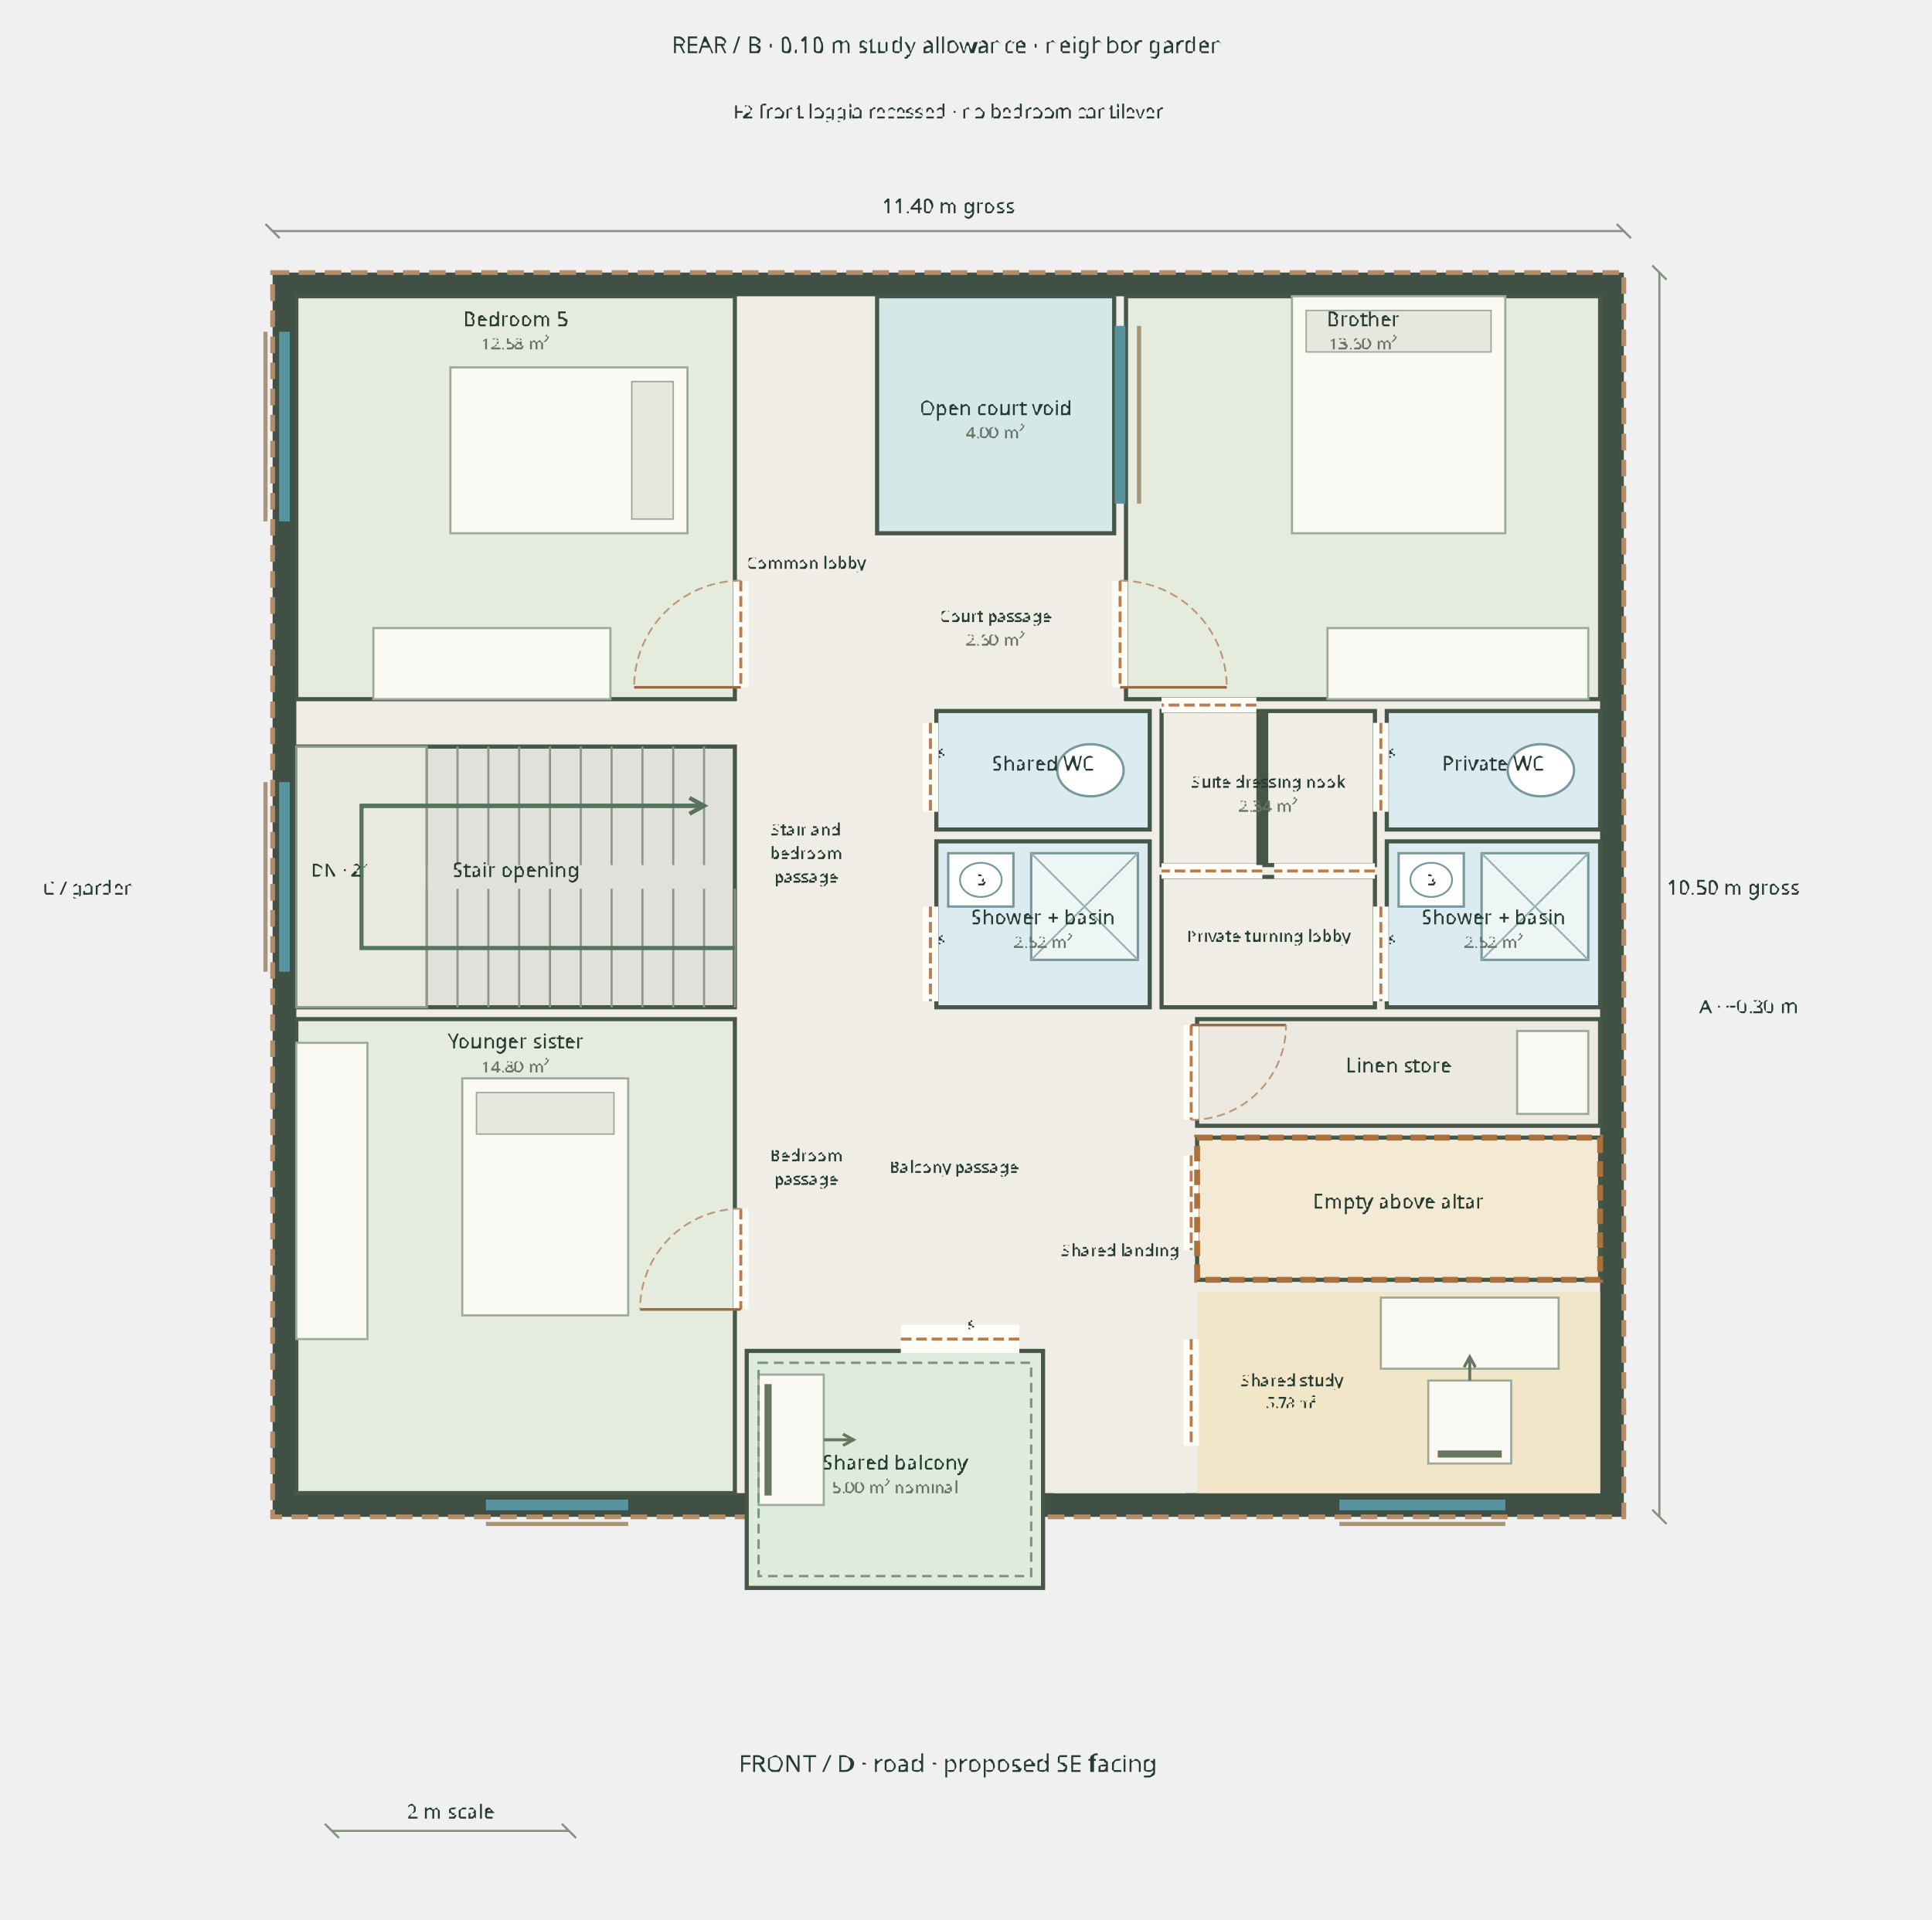
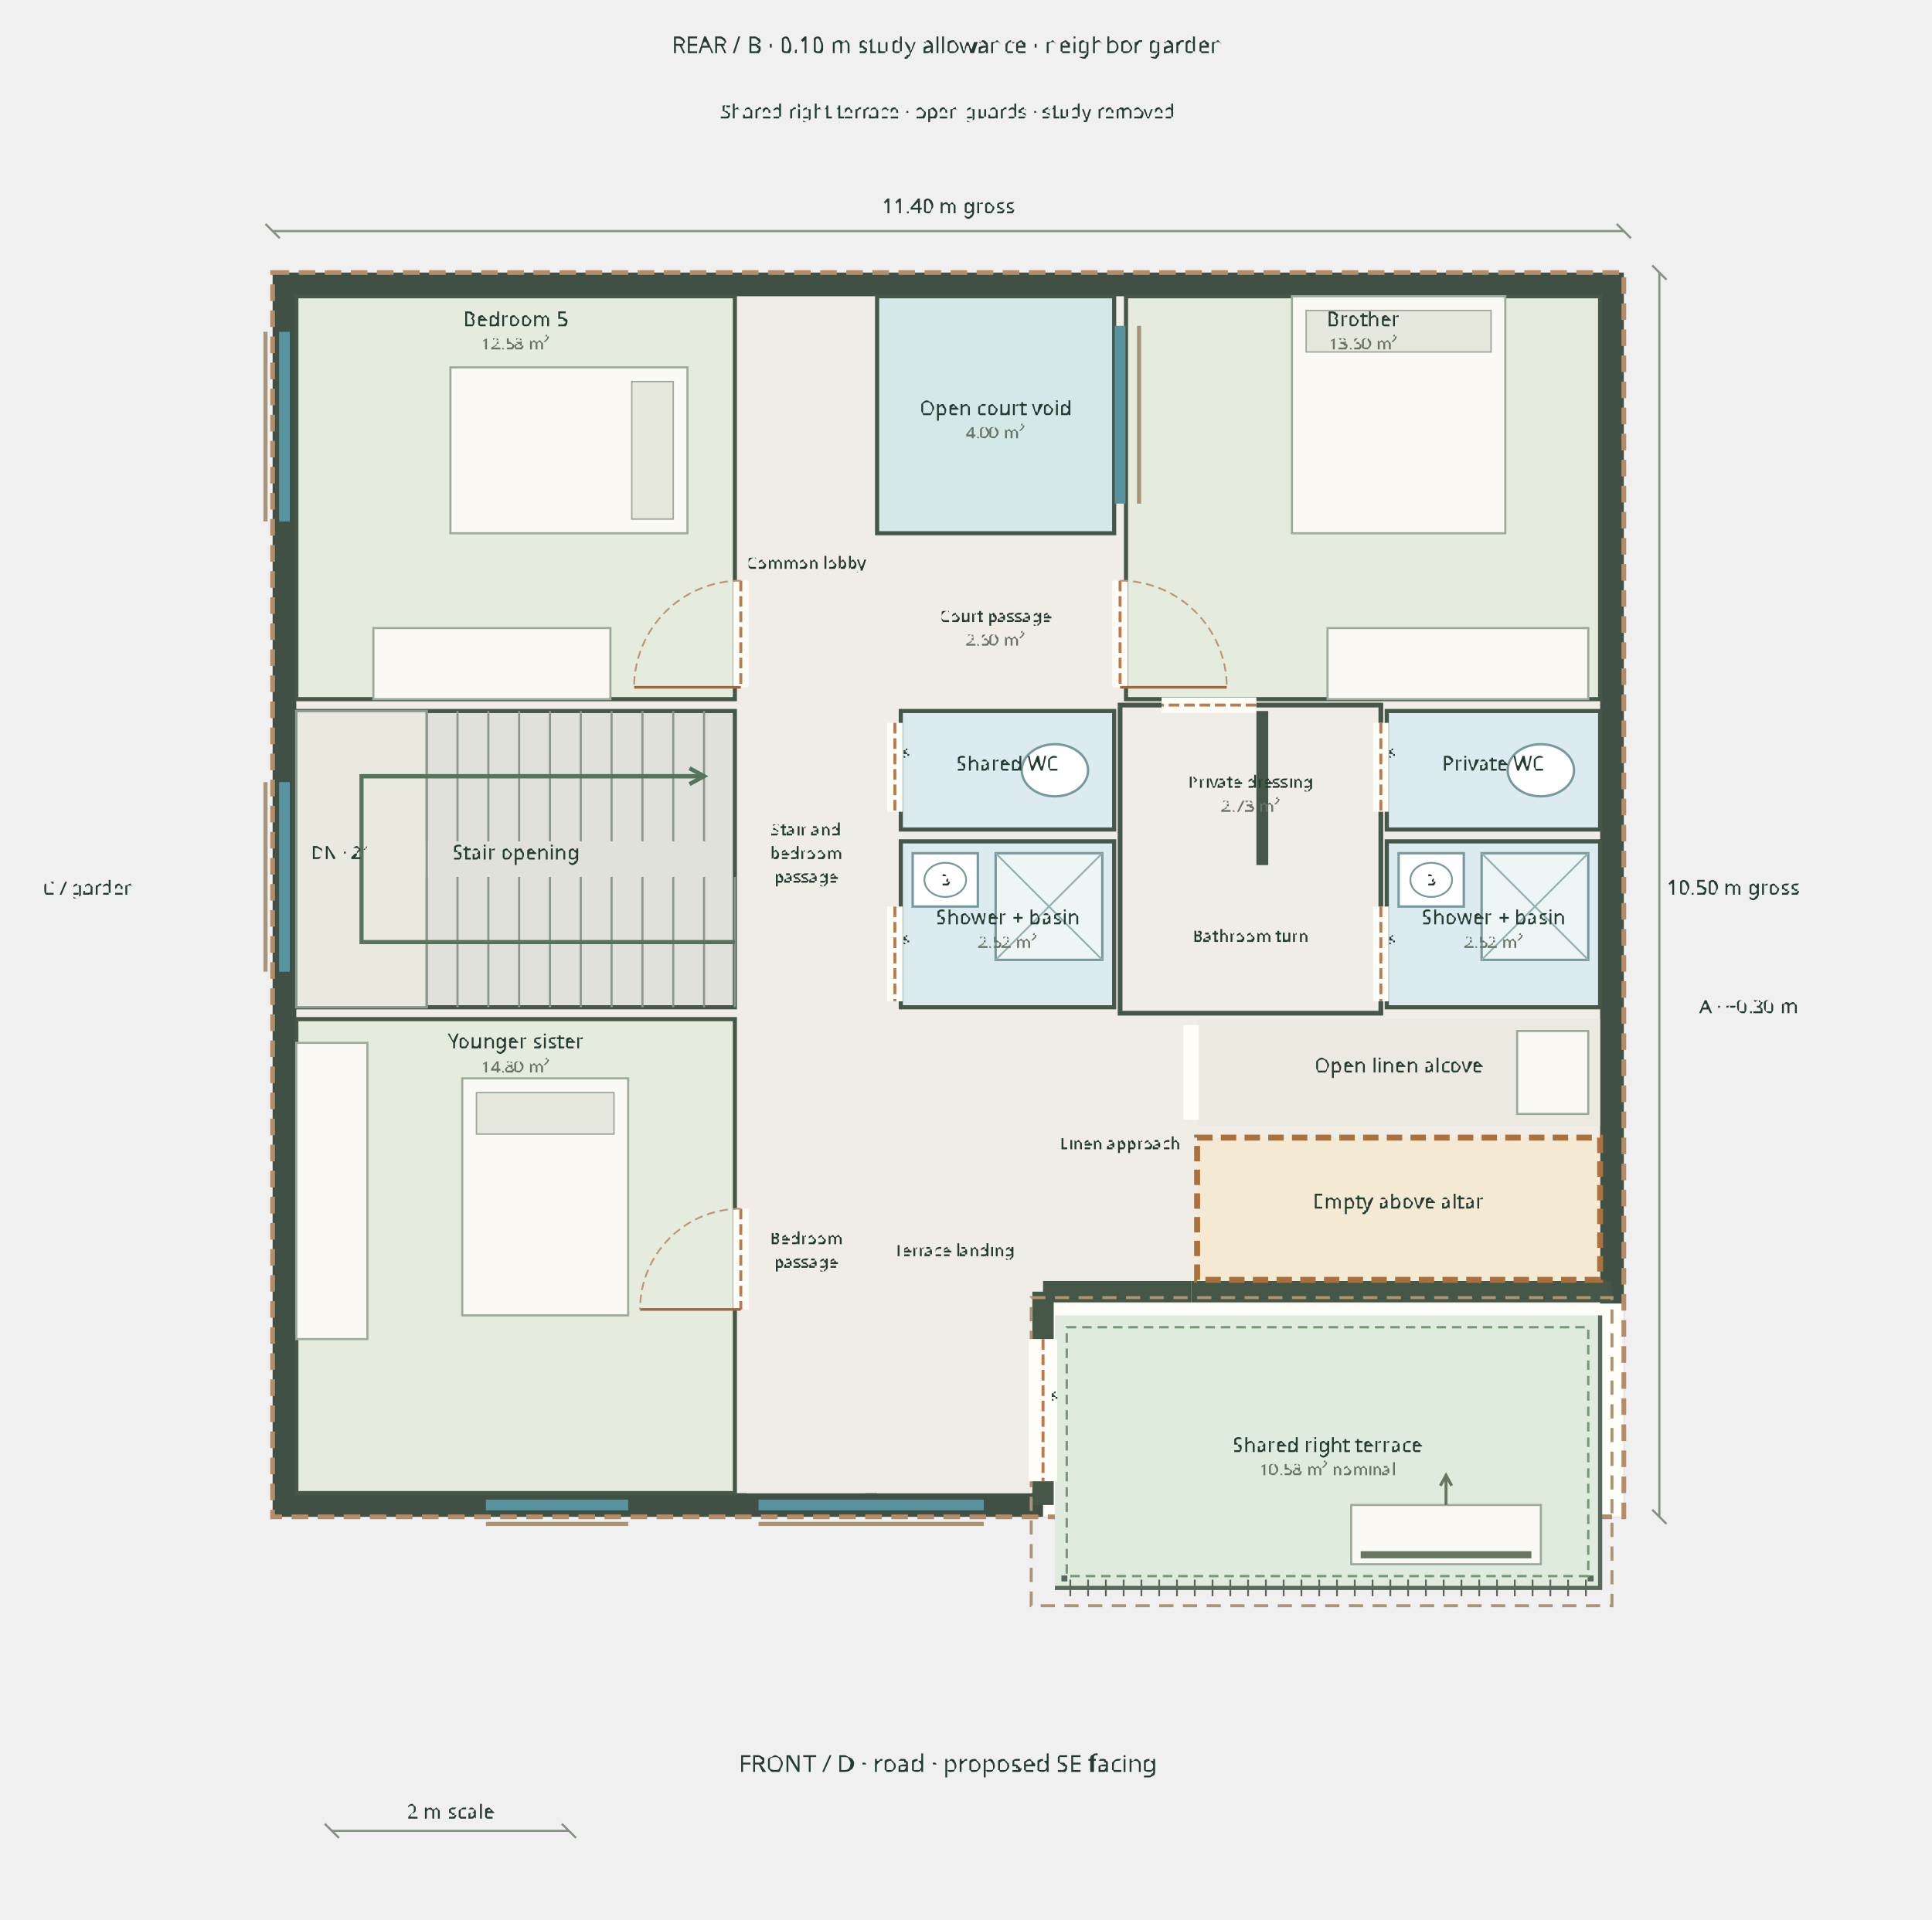
- <svg xmlns="http://www.w3.org/2000/svg" viewBox="-2.3 -2.3 16.3 16.2" class="drawing" role="img" aria-label="F2 · rotated 90 degrees clockwise" data-revision="C10" data-option="02" data-display-rotation="90">
+ <svg xmlns="http://www.w3.org/2000/svg" viewBox="-2.3 -2.3 16.3 16.2" class="drawing" role="img" aria-label="F2 · rotated 90 degrees clockwise" data-revision="C11" data-option="02" data-display-rotation="90">
  <rect x="0" y="0" width="11.4" height="10.5" fill="#405045" stroke="none" stroke-width="0.025" />
  <rect x="0.2" y="0.2" width="11" height="10.1" fill="#f0ede7" stroke="none" stroke-width="0.025" />
+   <rect x="6.5" y="8.7" width="4.9" height="1.8" fill="#fffdf8" stroke="none" stroke-width="0.025" />
  <rect x="0" y="0" width="11.4" height="10.5" fill="none" stroke="#b48c68" stroke-width="0.04" stroke-dasharray=".14 .08" />
  <g class="room" tabindex="0" role="button" aria-pressed="false" data-room-id="BR-04" aria-label="Younger sister 14.80 square metres">
    <rect x="0.2" y="6.3" width="3.7" height="4" fill="#e5ecde" stroke="#465647" stroke-width="0.035" />
  </g>
  <g class="room" tabindex="0" role="button" aria-pressed="false" data-room-id="WC-04" aria-label="Shared WC 1.80 square metres">
-     <rect x="5.6" y="3.7" width="1.8" height="1" fill="#dcebf0" stroke="#465647" stroke-width="0.035" />
+     <rect x="5.3" y="3.7" width="1.8" height="1" fill="#dcebf0" stroke="#465647" stroke-width="0.035" />
  </g>
  <g class="room" tabindex="0" role="button" aria-pressed="false" data-room-id="SH-04" aria-label="Shower + basin 2.52 square metres">
-     <rect x="5.6" y="4.8" width="1.8" height="1.4" fill="#dcebf0" stroke="#465647" stroke-width="0.035" />
-   </g>
-   <g class="room" tabindex="0" role="button" aria-pressed="false" data-room-id="HALL-02" aria-label="Shared wet access 1.00 square metres">
-     <rect x="5.1" y="3.7" width="0.4" height="2.5" fill="#f0ede7" stroke="none" stroke-width="0.035" />
-   </g>
-   <g class="room" tabindex="0" role="button" aria-pressed="false" data-room-id="UTIL-02" aria-label="Linen store 3.06 square metres">
-     <rect x="7.8" y="6.3" width="3.4" height="0.9" fill="#ebe9e0" stroke="#465647" stroke-width="0.035" />
+     <rect x="5.3" y="4.8" width="1.8" height="1.4" fill="#dcebf0" stroke="#465647" stroke-width="0.035" />
+   </g>
+   <g class="room" tabindex="0" role="button" aria-pressed="false" data-room-id="HALL-02" aria-label="Shared wet access 0.25 square metres">
+     <rect x="5.1" y="3.7" width="0.1" height="2.5" fill="#f0ede7" stroke="none" stroke-width="0.035" />
+   </g>
+   <g class="room" tabindex="0" role="button" aria-pressed="false" data-room-id="UTIL-02" aria-label="Open linen alcove 3.06 square metres">
+     <rect x="7.8" y="6.3" width="3.4" height="0.9" fill="#ebe9e0" stroke="none" stroke-width="0.035" />
  </g>
  <g class="room" tabindex="0" role="button" aria-pressed="false" data-room-id="EMPTY-ALT" aria-label="Empty above altar 4.08 square metres">
-     <rect x="7.8" y="7.3" width="3.4" height="1.2" fill="#f4ead4" stroke="#465647" stroke-width="0.035" />
+     <rect x="7.8" y="7.3" width="3.4" height="1.2" fill="#f4ead4" stroke="none" stroke-width="0.035" />
  </g>
  <g class="room" tabindex="0" role="button" aria-pressed="false" data-room-id="WC-03" aria-label="Private WC 1.80 square metres">
    <rect x="9.4" y="3.7" width="1.8" height="1" fill="#dcebf0" stroke="#465647" stroke-width="0.035" />
  </g>
  <g class="room" tabindex="0" role="button" aria-pressed="false" data-room-id="SH-03" aria-label="Shower + basin 2.52 square metres">
    <rect x="9.4" y="4.8" width="1.8" height="1.4" fill="#dcebf0" stroke="#465647" stroke-width="0.035" />
  </g>
-   <g class="room" tabindex="0" role="button" aria-pressed="false" data-room-id="EN-ACCESS-03" aria-label="Suite dressing nook 2.34 square metres">
-     <rect x="7.5" y="3.7" width="1.8" height="1.3" fill="#f0ede7" stroke="#465647" stroke-width="0.035" />
-   </g>
-   <g class="room" tabindex="0" role="button" aria-pressed="false" data-room-id="EN-03" aria-label="Private turning lobby 1.98 square metres">
-     <rect x="7.5" y="5.1" width="1.8" height="1.1" fill="#f0ede7" stroke="#465647" stroke-width="0.035" />
+   <g class="room" tabindex="0" role="button" aria-pressed="false" data-room-id="EN-ACCESS-03" aria-label="Private dressing 2.73 square metres">
+     <rect x="7.2" y="3.7" width="2.1" height="1.3" fill="#f0ede7" stroke="none" stroke-width="0.035" />
+   </g>
+   <g class="room" tabindex="0" role="button" aria-pressed="false" data-room-id="EN-03" aria-label="Bathroom turn 2.31 square metres">
+     <rect x="7.2" y="5.1" width="2.1" height="1.1" fill="#f0ede7" stroke="none" stroke-width="0.035" />
  </g>
  <g class="room" tabindex="0" role="button" aria-pressed="false" data-room-id="HALL-03" aria-label="Common landing 0.25 square metres">
    <rect x="5" y="3.7" width="0.1" height="2.5" fill="#f0ede7" stroke="none" stroke-width="0.035" />
  </g>
-   <g class="room" tabindex="0" role="button" aria-pressed="false" data-room-id="HALL-04" aria-label="Balcony passage 3.38 square metres">
-     <rect x="5.1" y="6.3" width="1.3" height="2.6" fill="#f0ede7" stroke="none" stroke-width="0.035" />
+   <g class="room" tabindex="0" role="button" aria-pressed="false" data-room-id="HALL-04" aria-label="Terrace landing 5.20 square metres">
+     <rect x="5.1" y="6.3" width="1.3" height="4" fill="#f0ede7" stroke="none" stroke-width="0.035" />
  </g>
  <g class="room" tabindex="0" role="button" aria-pressed="false" data-room-id="BR-03" aria-label="Brother 13.60 square metres">
    <rect x="7.2" y="0.2" width="4" height="3.4" fill="#e5ecde" stroke="#465647" stroke-width="0.035" />
  </g>
-   <g class="room" tabindex="0" role="button" aria-pressed="false" data-room-id="STAIR-02" aria-label="Stair opening 8.14 square metres">
-     <rect x="0.2" y="4" width="3.7" height="2.2" fill="#e0e1db" stroke="#465647" stroke-width="0.035" />
+   <g class="room" tabindex="0" role="button" aria-pressed="false" data-room-id="STAIR-02" aria-label="Stair opening 9.25 square metres">
+     <rect x="0.2" y="3.7" width="3.7" height="2.5" fill="#e0e1db" stroke="#465647" stroke-width="0.035" />
  </g>
  <g class="room" tabindex="0" role="button" aria-pressed="false" data-room-id="BR-05" aria-label="Bedroom 5 12.58 square metres">
    <rect x="0.2" y="0.2" width="3.7" height="3.4" fill="#e5ecde" stroke="#465647" stroke-width="0.035" />
  </g>
-   <g class="room" tabindex="0" role="button" aria-pressed="false" data-room-id="BAL-01" aria-label="Shared balcony 5.00 square metres">
-     <rect x="4" y="9.1" width="2.5" height="2" fill="#dfebdd" stroke="#465647" stroke-width="0.035" />
-   </g>
-   <g class="room" tabindex="0" role="button" aria-pressed="false" data-room-id="HALL-05" aria-label="Bedroom passage 2.60 square metres">
-     <rect x="4" y="6.3" width="1" height="2.6" fill="#f0ede7" stroke="none" stroke-width="0.035" />
+   <g class="room" tabindex="0" role="button" aria-pressed="false" data-room-id="BAL-01" aria-label="Shared right terrace 10.58 square metres">
+     <rect x="6.6" y="8.8" width="4.6" height="2.3" fill="#dfebdd" stroke="none" stroke-width="0.035" />
+   </g>
+   <g class="room" tabindex="0" role="button" aria-pressed="false" data-room-id="HALL-05" aria-label="Bedroom passage 4.00 square metres">
+     <rect x="4" y="6.3" width="1" height="4" fill="#f0ede7" stroke="none" stroke-width="0.035" />
  </g>
  <g class="room" tabindex="0" role="button" aria-pressed="false" data-room-id="COURT-02" aria-label="Open court void 4.00 square metres">
    <rect x="5.1" y="0.2" width="2" height="2" fill="#d5e8e8" stroke="#465647" stroke-width="0.035" />
  </g>
  <g class="room" tabindex="0" role="button" aria-pressed="false" data-room-id="HALL-06" aria-label="Stair and bedroom passage 2.50 square metres">
    <rect x="4" y="3.7" width="1" height="2.5" fill="#f0ede7" stroke="none" stroke-width="0.035" />
  </g>
-   <g class="room" tabindex="0" role="button" aria-pressed="false" data-room-id="STUDY-02" aria-label="Shared study 5.78 square metres">
-     <rect x="7.8" y="8.6" width="3.4" height="1.7" fill="#f2e6c9" stroke="none" stroke-width="0.035" />
-   </g>
  <g class="room" tabindex="0" role="button" aria-pressed="false" data-room-id="COURT-HALL-2" aria-label="Court passage 2.60 square metres">
    <rect x="5.1" y="2.3" width="2" height="1.3" fill="#f0ede7" stroke="none" stroke-width="0.035" />
  </g>
-   <g class="room" tabindex="0" role="button" aria-pressed="false" data-room-id="LANDING-02" aria-label="Shared landing 4.40 square metres">
-     <rect x="6.6" y="6.3" width="1.1" height="4" fill="#f0ede7" stroke="none" stroke-width="0.035" />
+   <g class="room" tabindex="0" role="button" aria-pressed="false" data-room-id="LANDING-02" aria-label="Linen approach 2.42 square metres">
+     <rect x="6.6" y="6.3" width="1.1" height="2.2" fill="#f0ede7" stroke="none" stroke-width="0.035" />
  </g>
  <g class="room" tabindex="0" role="button" aria-pressed="false" data-room-id="SPARE-LOBBY" aria-label="Common lobby 2.20 square metres">
    <rect x="4" y="1.4" width="1" height="2.2" fill="#f0ede7" stroke="none" stroke-width="0.035" />
  </g>
-   <g class="room" tabindex="0" role="button" aria-pressed="false" data-room-id="LOGGIA-LINK" aria-label="Open junction 0.52 square metres">
-     <rect x="6.4" y="6.3" width="0.2" height="2.6" fill="#f0ede7" stroke="none" stroke-width="0.035" />
+   <g class="room" tabindex="0" role="button" aria-pressed="false" data-room-id="LOGGIA-LINK" aria-label="Open junction 0.44 square metres">
+     <rect x="6.4" y="6.3" width="0.2" height="2.2" fill="#f0ede7" stroke="none" stroke-width="0.035" />
+   </g>
+   <rect x="7.15" y="3.65" width="2.2" height="2.6" fill="none" stroke="#465647" stroke-width="0.04" pointer-events="none" />
+   <g data-open-terrace-guard="true" pointer-events="none">
+     <polyline points="11.2,8.8 11.2,11.1 6.6,11.1" fill="none" stroke="#59685e" stroke-width="0.035" />
+     <line x1="11.08" y1="11.03" x2="11.08" y2="11.17" stroke="#59685e" stroke-width="0.015" />
+     <line x1="10.93" y1="11.03" x2="10.93" y2="11.17" stroke="#59685e" stroke-width="0.015" />
+     <line x1="10.78" y1="11.03" x2="10.78" y2="11.17" stroke="#59685e" stroke-width="0.015" />
+     <line x1="10.63" y1="11.03" x2="10.63" y2="11.17" stroke="#59685e" stroke-width="0.015" />
+     <line x1="10.48" y1="11.03" x2="10.48" y2="11.17" stroke="#59685e" stroke-width="0.015" />
+     <line x1="10.33" y1="11.03" x2="10.33" y2="11.17" stroke="#59685e" stroke-width="0.015" />
+     <line x1="10.18" y1="11.03" x2="10.18" y2="11.17" stroke="#59685e" stroke-width="0.015" />
+     <line x1="10.03" y1="11.03" x2="10.03" y2="11.17" stroke="#59685e" stroke-width="0.015" />
+     <line x1="9.88" y1="11.03" x2="9.88" y2="11.17" stroke="#59685e" stroke-width="0.015" />
+     <line x1="9.73" y1="11.03" x2="9.73" y2="11.17" stroke="#59685e" stroke-width="0.015" />
+     <line x1="9.58" y1="11.03" x2="9.58" y2="11.17" stroke="#59685e" stroke-width="0.015" />
+     <line x1="9.43" y1="11.03" x2="9.43" y2="11.17" stroke="#59685e" stroke-width="0.015" />
+     <line x1="9.28" y1="11.03" x2="9.28" y2="11.17" stroke="#59685e" stroke-width="0.015" />
+     <line x1="9.13" y1="11.03" x2="9.13" y2="11.17" stroke="#59685e" stroke-width="0.015" />
+     <line x1="8.98" y1="11.03" x2="8.98" y2="11.17" stroke="#59685e" stroke-width="0.015" />
+     <line x1="8.83" y1="11.03" x2="8.83" y2="11.17" stroke="#59685e" stroke-width="0.015" />
+     <line x1="8.68" y1="11.03" x2="8.68" y2="11.17" stroke="#59685e" stroke-width="0.015" />
+     <line x1="8.53" y1="11.03" x2="8.53" y2="11.17" stroke="#59685e" stroke-width="0.015" />
+     <line x1="8.38" y1="11.03" x2="8.38" y2="11.17" stroke="#59685e" stroke-width="0.015" />
+     <line x1="8.23" y1="11.03" x2="8.23" y2="11.17" stroke="#59685e" stroke-width="0.015" />
+     <line x1="8.08" y1="11.03" x2="8.08" y2="11.17" stroke="#59685e" stroke-width="0.015" />
+     <line x1="7.93" y1="11.03" x2="7.93" y2="11.17" stroke="#59685e" stroke-width="0.015" />
+     <line x1="7.78" y1="11.03" x2="7.78" y2="11.17" stroke="#59685e" stroke-width="0.015" />
+     <line x1="7.63" y1="11.03" x2="7.63" y2="11.17" stroke="#59685e" stroke-width="0.015" />
+     <line x1="7.48" y1="11.03" x2="7.48" y2="11.17" stroke="#59685e" stroke-width="0.015" />
+     <line x1="7.33" y1="11.03" x2="7.33" y2="11.17" stroke="#59685e" stroke-width="0.015" />
+     <line x1="7.18" y1="11.03" x2="7.18" y2="11.17" stroke="#59685e" stroke-width="0.015" />
+     <line x1="7.03" y1="11.03" x2="7.03" y2="11.17" stroke="#59685e" stroke-width="0.015" />
+     <line x1="6.88" y1="11.03" x2="6.88" y2="11.17" stroke="#59685e" stroke-width="0.015" />
+     <line x1="6.73" y1="11.03" x2="6.73" y2="11.17" stroke="#59685e" stroke-width="0.015" />
+     <line x1="11.3" y1="8.6" x2="7.75" y2="8.6" stroke="#465647" stroke-width="0.18" />
+     <line x1="7.75" y1="8.6" x2="6.5" y2="8.6" stroke="#465647" stroke-width="0.18" />
+     <line x1="6.5" y1="8.6" x2="6.5" y2="10.4" stroke="#465647" stroke-width="0.18" />
+     <rect x="6.4" y="8.65" width="4.9" height="2.6" fill="none" stroke="#ab9474" stroke-width="0.025" stroke-dasharray=".12 .08" />
+     <rect x="11.095" y="10.995" width="0.05" height="0.05" fill="#59685e" stroke="none" stroke-width="0.025" />
+     <rect x="6.655" y="10.995" width="0.05" height="0.05" fill="#59685e" stroke="none" stroke-width="0.025" />
  </g>
  <g pointer-events="none">
    <g data-furniture-name="Double bed">
      <rect x="8.6" y="0.2" width="1.8" height="2" fill="#faf9f3" stroke="#9eaa99" stroke-width="0.018" />
      <rect x="8.72" y="0.32" width="1.56" height="0.35" fill="#e6e7dd" stroke="#9eaa99" stroke-width="0.012" />
    </g>
    <g data-furniture-name="Wardrobe">
      <rect x="8.9" y="3" width="2.2" height="0.6" fill="#faf9f3" stroke="#9eaa99" stroke-width="0.018" />
    </g>
    <g data-furniture-name="Bed">
      <rect x="1.6" y="6.8" width="1.4" height="2" fill="#faf9f3" stroke="#9eaa99" stroke-width="0.018" />
      <rect x="1.72" y="6.92" width="1.16" height="0.35" fill="#e6e7dd" stroke="#9eaa99" stroke-width="0.012" />
    </g>
    <g data-furniture-name="Wardrobe">
      <rect x="0.2" y="6.5" width="0.6" height="2.5" fill="#faf9f3" stroke="#9eaa99" stroke-width="0.018" />
    </g>
    <g data-furniture-name="Bed">
      <rect x="1.5" y="0.8" width="2" height="1.4" fill="#faf9f3" stroke="#9eaa99" stroke-width="0.018" />
      <rect x="3.03" y="0.92" width="0.35" height="1.16" fill="#e6e7dd" stroke="#9eaa99" stroke-width="0.012" />
    </g>
    <g data-furniture-name="Wardrobe">
      <rect x="0.85" y="3" width="2" height="0.6" fill="#faf9f3" stroke="#9eaa99" stroke-width="0.018" />
    </g>
    <g data-furniture-name="Linen cabinet">
      <rect x="10.5" y="6.4" width="0.6" height="0.7" fill="#faf9f3" stroke="#9eaa99" stroke-width="0.018" />
    </g>
-     <g data-furniture-name="Study desk">
-       <rect x="9.35" y="8.65" width="1.5" height="0.6" fill="#faf9f3" stroke="#9eaa99" stroke-width="0.018" />
-     </g>
-     <g data-furniture-name="Study chair">
-       <rect x="9.75" y="9.35" width="0.7" height="0.7" fill="#faf9f3" stroke="#9eaa99" stroke-width="0.018" />
-       <line x1="10.37" y1="9.97" x2="9.83" y2="9.97" stroke="#66765f" stroke-width="0.06" />
-       <line x1="10.1" y1="9.35" x2="10.1" y2="9.15" stroke="#66765f" stroke-width="0.025" />
-       <polyline points="10.148,9.238 10.1,9.15 10.052,9.238" fill="none" stroke="#66765f" stroke-width="0.025" />
-     </g>
    <g data-furniture-name="Balcony bench">
-       <rect x="4.1" y="9.3" width="0.55" height="1.1" fill="#faf9f3" stroke="#9eaa99" stroke-width="0.018" />
-       <line x1="4.18" y1="9.38" x2="4.18" y2="10.32" stroke="#66765f" stroke-width="0.06" />
-       <line x1="4.65" y1="9.85" x2="4.9" y2="9.85" stroke="#66765f" stroke-width="0.025" />
-       <polyline points="4.812,9.898 4.9,9.85 4.812,9.802" fill="none" stroke="#66765f" stroke-width="0.025" />
+       <rect x="9.1" y="10.4" width="1.6" height="0.5" fill="#faf9f3" stroke="#9eaa99" stroke-width="0.018" />
+       <line x1="10.62" y1="10.82" x2="9.18" y2="10.82" stroke="#66765f" stroke-width="0.06" />
+       <line x1="9.9" y1="10.4" x2="9.9" y2="10.15" stroke="#66765f" stroke-width="0.025" />
+       <polyline points="9.948,10.238 9.9,10.15 9.852,10.238" fill="none" stroke="#66765f" stroke-width="0.025" />
    </g>
    <ellipse cx="10.7" cy="4.2" rx="0.28" ry="0.22" fill="white" stroke="#77989d" stroke-width="0.02" />
    <rect x="10.2" y="4.9" width="0.9" height="0.9" fill="#edf6f5" stroke="#77989d" stroke-width="0.02" />
    <line x1="10.2" y1="4.9" x2="11.1" y2="5.8" stroke="#93afb3" stroke-width="0.015" />
    <line x1="11.1" y1="4.9" x2="10.2" y2="5.8" stroke="#93afb3" stroke-width="0.015" />
    <rect x="9.5" y="4.9" width="0.55" height="0.45" fill="#ffffff" stroke="#77989d" stroke-width="0.02" />
    <ellipse cx="9.775" cy="5.125" rx="0.176" ry="0.144" fill="none" stroke="#77989d" stroke-width="0.015" />
    <text x="9.775" y="5.17" font-size="0.12" text-anchor="middle" fill="#243b31" font-family="system-ui,sans-serif">B</text>
-     <ellipse cx="6.9" cy="4.2" rx="0.28" ry="0.22" fill="white" stroke="#77989d" stroke-width="0.02" />
-     <rect x="6.4" y="4.9" width="0.9" height="0.9" fill="#edf6f5" stroke="#77989d" stroke-width="0.02" />
-     <line x1="6.4" y1="4.9" x2="7.3" y2="5.8" stroke="#93afb3" stroke-width="0.015" />
-     <line x1="7.3" y1="4.9" x2="6.4" y2="5.8" stroke="#93afb3" stroke-width="0.015" />
-     <rect x="5.7" y="4.9" width="0.55" height="0.45" fill="#ffffff" stroke="#77989d" stroke-width="0.02" />
-     <ellipse cx="5.975" cy="5.125" rx="0.176" ry="0.144" fill="none" stroke="#77989d" stroke-width="0.015" />
-     <text x="5.975" y="5.17" font-size="0.12" text-anchor="middle" fill="#243b31" font-family="system-ui,sans-serif">B</text>
-     <rect x="4.1" y="9.2" width="2.3" height="1.8" fill="none" stroke="#789777" stroke-width="0.02" stroke-dasharray=".08 .05" />
-     <rect x="0.2" y="4" width="1.1" height="2.2" fill="#e9e9e0" stroke="#8b978b" stroke-width="0.02" />
-     <line x1="3.64" y1="4" x2="3.64" y2="5" stroke="#8b978b" stroke-width="0.018" />
-     <line x1="3.38" y1="4" x2="3.38" y2="5" stroke="#8b978b" stroke-width="0.018" />
-     <line x1="3.12" y1="4" x2="3.12" y2="5" stroke="#8b978b" stroke-width="0.018" />
-     <line x1="2.86" y1="4" x2="2.86" y2="5" stroke="#8b978b" stroke-width="0.018" />
-     <line x1="2.6" y1="4" x2="2.6" y2="5" stroke="#8b978b" stroke-width="0.018" />
-     <line x1="2.34" y1="4" x2="2.34" y2="5" stroke="#8b978b" stroke-width="0.018" />
-     <line x1="2.08" y1="4" x2="2.08" y2="5" stroke="#8b978b" stroke-width="0.018" />
-     <line x1="1.82" y1="4" x2="1.82" y2="5" stroke="#8b978b" stroke-width="0.018" />
-     <line x1="1.56" y1="4" x2="1.56" y2="5" stroke="#8b978b" stroke-width="0.018" />
-     <line x1="1.3" y1="4" x2="1.3" y2="5" stroke="#8b978b" stroke-width="0.018" />
-     <line x1="3.9" y1="5.2" x2="3.9" y2="6.2" stroke="#8b978b" stroke-width="0.018" />
-     <line x1="3.64" y1="5.2" x2="3.64" y2="6.2" stroke="#8b978b" stroke-width="0.018" />
-     <line x1="3.38" y1="5.2" x2="3.38" y2="6.2" stroke="#8b978b" stroke-width="0.018" />
-     <line x1="3.12" y1="5.2" x2="3.12" y2="6.2" stroke="#8b978b" stroke-width="0.018" />
-     <line x1="2.86" y1="5.2" x2="2.86" y2="6.2" stroke="#8b978b" stroke-width="0.018" />
-     <line x1="2.6" y1="5.2" x2="2.6" y2="6.2" stroke="#8b978b" stroke-width="0.018" />
-     <line x1="2.34" y1="5.2" x2="2.34" y2="6.2" stroke="#8b978b" stroke-width="0.018" />
-     <line x1="2.08" y1="5.2" x2="2.08" y2="6.2" stroke="#8b978b" stroke-width="0.018" />
-     <line x1="1.82" y1="5.2" x2="1.82" y2="6.2" stroke="#8b978b" stroke-width="0.018" />
-     <line x1="1.56" y1="5.2" x2="1.56" y2="6.2" stroke="#8b978b" stroke-width="0.018" />
-     <line x1="1.3" y1="5.2" x2="1.3" y2="6.2" stroke="#8b978b" stroke-width="0.018" />
-     <polyline points="3.64,4.5 0.75,4.5 0.75,5.7 3.9,5.7" fill="none" stroke="#54745c" stroke-width="0.035" />
-     <line x1="0.75" y1="4.5" x2="3.64" y2="4.5" stroke="#54745c" stroke-width="0.035" />
-     <polyline points="3.517,4.567 3.64,4.5 3.517,4.433" fill="none" stroke="#54745c" stroke-width="0.035" />
-     <text x="0.58" y="5.1" font-size="0.15" text-anchor="middle" fill="#243b31" font-family="system-ui,sans-serif">DN · 21</text>
+     <ellipse cx="6.6" cy="4.2" rx="0.28" ry="0.22" fill="white" stroke="#77989d" stroke-width="0.02" />
+     <rect x="6.1" y="4.9" width="0.9" height="0.9" fill="#edf6f5" stroke="#77989d" stroke-width="0.02" />
+     <line x1="6.1" y1="4.9" x2="7" y2="5.8" stroke="#93afb3" stroke-width="0.015" />
+     <line x1="7" y1="4.9" x2="6.1" y2="5.8" stroke="#93afb3" stroke-width="0.015" />
+     <rect x="5.4" y="4.9" width="0.55" height="0.45" fill="#ffffff" stroke="#77989d" stroke-width="0.02" />
+     <ellipse cx="5.675" cy="5.125" rx="0.176" ry="0.144" fill="none" stroke="#77989d" stroke-width="0.015" />
+     <text x="5.675" y="5.17" font-size="0.12" text-anchor="middle" fill="#243b31" font-family="system-ui,sans-serif">B</text>
+     <rect x="6.7" y="8.9" width="4.4" height="2.1" fill="none" stroke="#789777" stroke-width="0.02" stroke-dasharray=".08 .05" />
+     <rect x="0.2" y="3.7" width="1.1" height="2.5" fill="#e9e9e0" stroke="#8b978b" stroke-width="0.02" />
+     <line x1="3.64" y1="3.7" x2="3.64" y2="4.8" stroke="#8b978b" stroke-width="0.018" />
+     <line x1="3.38" y1="3.7" x2="3.38" y2="4.8" stroke="#8b978b" stroke-width="0.018" />
+     <line x1="3.12" y1="3.7" x2="3.12" y2="4.8" stroke="#8b978b" stroke-width="0.018" />
+     <line x1="2.86" y1="3.7" x2="2.86" y2="4.8" stroke="#8b978b" stroke-width="0.018" />
+     <line x1="2.6" y1="3.7" x2="2.6" y2="4.8" stroke="#8b978b" stroke-width="0.018" />
+     <line x1="2.34" y1="3.7" x2="2.34" y2="4.8" stroke="#8b978b" stroke-width="0.018" />
+     <line x1="2.08" y1="3.7" x2="2.08" y2="4.8" stroke="#8b978b" stroke-width="0.018" />
+     <line x1="1.82" y1="3.7" x2="1.82" y2="4.8" stroke="#8b978b" stroke-width="0.018" />
+     <line x1="1.56" y1="3.7" x2="1.56" y2="4.8" stroke="#8b978b" stroke-width="0.018" />
+     <line x1="1.3" y1="3.7" x2="1.3" y2="4.8" stroke="#8b978b" stroke-width="0.018" />
+     <line x1="3.9" y1="5.1" x2="3.9" y2="6.2" stroke="#8b978b" stroke-width="0.018" />
+     <line x1="3.64" y1="5.1" x2="3.64" y2="6.2" stroke="#8b978b" stroke-width="0.018" />
+     <line x1="3.38" y1="5.1" x2="3.38" y2="6.2" stroke="#8b978b" stroke-width="0.018" />
+     <line x1="3.12" y1="5.1" x2="3.12" y2="6.2" stroke="#8b978b" stroke-width="0.018" />
+     <line x1="2.86" y1="5.1" x2="2.86" y2="6.2" stroke="#8b978b" stroke-width="0.018" />
+     <line x1="2.6" y1="5.1" x2="2.6" y2="6.2" stroke="#8b978b" stroke-width="0.018" />
+     <line x1="2.34" y1="5.1" x2="2.34" y2="6.2" stroke="#8b978b" stroke-width="0.018" />
+     <line x1="2.08" y1="5.1" x2="2.08" y2="6.2" stroke="#8b978b" stroke-width="0.018" />
+     <line x1="1.82" y1="5.1" x2="1.82" y2="6.2" stroke="#8b978b" stroke-width="0.018" />
+     <line x1="1.56" y1="5.1" x2="1.56" y2="6.2" stroke="#8b978b" stroke-width="0.018" />
+     <line x1="1.3" y1="5.1" x2="1.3" y2="6.2" stroke="#8b978b" stroke-width="0.018" />
+     <polyline points="3.64,4.25 0.75,4.25 0.75,5.65 3.9,5.65" fill="none" stroke="#54745c" stroke-width="0.035" />
+     <line x1="0.75" y1="4.25" x2="3.64" y2="4.25" stroke="#54745c" stroke-width="0.035" />
+     <polyline points="3.517,4.317 3.64,4.25 3.517,4.183" fill="none" stroke="#54745c" stroke-width="0.035" />
+     <text x="0.58" y="4.95" font-size="0.15" text-anchor="middle" fill="#243b31" font-family="system-ui,sans-serif">DN · 21</text>
  </g>
  <line x1="7.15" y1="2.6" x2="7.15" y2="3.5" stroke="#fffdf8" stroke-width="0.13" data-door-id="BR-03" data-opening-width="0.9" />
  <line x1="7.15" y1="2.6" x2="7.15" y2="3.5" stroke="#ba7b4d" stroke-width="0.025" stroke-dasharray=".09 .04" />
  <line x1="9.35" y1="3.8" x2="9.35" y2="4.55" stroke="#fffdf8" stroke-width="0.13" data-door-id="WC-03" data-opening-width="0.75" />
  <line x1="9.35" y1="3.8" x2="9.35" y2="4.55" stroke="#ba7b4d" stroke-width="0.025" stroke-dasharray=".09 .04" />
  <line x1="9.35" y1="5.35" x2="9.35" y2="6.15" stroke="#fffdf8" stroke-width="0.13" data-door-id="SH-03" data-opening-width="0.8" />
  <line x1="9.35" y1="5.35" x2="9.35" y2="6.15" stroke="#ba7b4d" stroke-width="0.025" stroke-dasharray=".09 .04" />
  <line x1="8.3" y1="3.65" x2="7.5" y2="3.65" stroke="#fffdf8" stroke-width="0.13" data-door-id="BR-03-BATH" data-opening-width="0.8" />
  <line x1="8.3" y1="3.65" x2="7.5" y2="3.65" stroke="#ba7b4d" stroke-width="0.025" stroke-dasharray=".09 .04" />
-   <line x1="8.35" y1="5.05" x2="7.5" y2="5.05" stroke="#fffdf8" stroke-width="0.13" data-door-id="EN-ACCESS-03" data-opening-width="0.85" />
-   <line x1="8.35" y1="5.05" x2="7.5" y2="5.05" stroke="#ba7b4d" stroke-width="0.025" stroke-dasharray=".09 .04" />
-   <line x1="5.55" y1="3.8" x2="5.55" y2="4.55" stroke="#fffdf8" stroke-width="0.13" data-door-id="WC-04" data-opening-width="0.75" />
-   <line x1="5.55" y1="3.8" x2="5.55" y2="4.55" stroke="#ba7b4d" stroke-width="0.025" stroke-dasharray=".09 .04" />
-   <line x1="5.55" y1="5.35" x2="5.55" y2="6.15" stroke="#fffdf8" stroke-width="0.13" data-door-id="SH-04" data-opening-width="0.8" />
-   <line x1="5.55" y1="5.35" x2="5.55" y2="6.15" stroke="#ba7b4d" stroke-width="0.025" stroke-dasharray=".09 .04" />
+   <line x1="5.25" y1="3.8" x2="5.25" y2="4.55" stroke="#fffdf8" stroke-width="0.13" data-door-id="WC-04" data-opening-width="0.75" />
+   <line x1="5.25" y1="3.8" x2="5.25" y2="4.55" stroke="#ba7b4d" stroke-width="0.025" stroke-dasharray=".09 .04" />
+   <line x1="5.25" y1="5.35" x2="5.25" y2="6.15" stroke="#fffdf8" stroke-width="0.13" data-door-id="SH-04" data-opening-width="0.8" />
+   <line x1="5.25" y1="5.35" x2="5.25" y2="6.15" stroke="#ba7b4d" stroke-width="0.025" stroke-dasharray=".09 .04" />
  <line x1="7.75" y1="6.35" x2="7.75" y2="7.15" stroke="#fffdf8" stroke-width="0.13" data-door-id="UTIL-02" data-opening-width="0.8" />
-   <line x1="7.75" y1="6.35" x2="7.75" y2="7.15" stroke="#ba7b4d" stroke-width="0.025" stroke-dasharray=".09 .04" />
  <line x1="3.95" y1="7.9" x2="3.95" y2="8.75" stroke="#fffdf8" stroke-width="0.13" data-door-id="BR-04" data-opening-width="0.85" />
  <line x1="3.95" y1="7.9" x2="3.95" y2="8.75" stroke="#ba7b4d" stroke-width="0.025" stroke-dasharray=".09 .04" />
  <line x1="3.95" y1="2.6" x2="3.95" y2="3.5" stroke="#fffdf8" stroke-width="0.13" data-door-id="BR-05" data-opening-width="0.9" />
  <line x1="3.95" y1="2.6" x2="3.95" y2="3.5" stroke="#ba7b4d" stroke-width="0.025" stroke-dasharray=".09 .04" />
-   <line x1="7.75" y1="7.45" x2="7.75" y2="8.25" stroke="#fffdf8" stroke-width="0.13" data-door-id="EMPTY-ALT" data-opening-width="0.8" />
-   <line x1="7.75" y1="7.45" x2="7.75" y2="8.25" stroke="#ba7b4d" stroke-width="0.025" stroke-dasharray=".09 .04" />
-   <line x1="9.3" y1="5.05" x2="8.45" y2="5.05" stroke="#fffdf8" stroke-width="0.13" data-door-id="EN-RETURN-03" data-opening-width="0.85" />
-   <line x1="9.3" y1="5.05" x2="8.45" y2="5.05" stroke="#ba7b4d" stroke-width="0.025" stroke-dasharray=".09 .04" />
-   <line x1="7.75" y1="9" x2="7.75" y2="9.9" stroke="#fffdf8" stroke-width="0.13" data-door-id="STUDY-02" data-opening-width="0.9" />
-   <line x1="7.75" y1="9" x2="7.75" y2="9.9" stroke="#ba7b4d" stroke-width="0.025" stroke-dasharray=".09 .04" />
-   <line x1="6.3" y1="9" x2="5.3" y2="9" stroke="#fffdf8" stroke-width="0.24" data-door-id="BAL-01" data-opening-width="1" />
-   <line x1="6.3" y1="9" x2="5.3" y2="9" stroke="#ba7b4d" stroke-width="0.025" stroke-dasharray=".09 .04" />
+   <line x1="6.5" y1="9" x2="6.5" y2="10.2" stroke="#fffdf8" stroke-width="0.24" data-door-id="BAL-01" data-opening-width="1.2" />
+   <line x1="6.5" y1="9" x2="6.5" y2="10.2" stroke="#ba7b4d" stroke-width="0.025" stroke-dasharray=".09 .04" />
  <line x1="7.15" y1="0.45" x2="7.15" y2="1.95" stroke="#5794a0" stroke-width="0.09" data-window-id="F2-WIN-COURT" data-window-room="BR-03" data-operable="true" data-window-face="court" />
  <line x1="7.31" y1="0.45" x2="7.31" y2="1.95" stroke="#a89578" stroke-width="0.035" data-window-shade="F2-WIN-COURT" />
  <line x1="0.1" y1="4.3" x2="0.1" y2="5.9" stroke="#5794a0" stroke-width="0.09" data-window-id="F2-WIN-STAIR" data-window-room="STAIR-02" data-operable="true" data-window-face="yard" />
  <line x1="-0.06" y1="4.3" x2="-0.06" y2="5.9" stroke="#a89578" stroke-width="0.035" data-window-shade="F2-WIN-STAIR" />
  <line x1="3" y1="10.4" x2="1.8" y2="10.4" stroke="#5794a0" stroke-width="0.09" data-window-id="F2-WIN-FRONT" data-window-room="BR-04" data-operable="true" data-window-face="yard" />
  <line x1="3" y1="10.56" x2="1.8" y2="10.56" stroke="#a89578" stroke-width="0.035" data-window-shade="F2-WIN-FRONT" />
  <line x1="0.1" y1="0.5" x2="0.1" y2="2.1" stroke="#5794a0" stroke-width="0.09" data-window-id="F2-WIN-GARDEN" data-window-room="BR-05" data-operable="true" data-window-face="yard" />
  <line x1="-0.06" y1="0.5" x2="-0.06" y2="2.1" stroke="#a89578" stroke-width="0.035" data-window-shade="F2-WIN-GARDEN" />
-   <line x1="10.4" y1="10.4" x2="9" y2="10.4" stroke="#5794a0" stroke-width="0.09" data-window-id="F2-WIN-STUDY" data-window-room="STUDY-02" data-operable="true" data-window-face="yard" />
-   <line x1="10.4" y1="10.56" x2="9" y2="10.56" stroke="#a89578" stroke-width="0.035" data-window-shade="F2-WIN-STUDY" />
+   <line x1="6" y1="10.4" x2="4.1" y2="10.4" stroke="#5794a0" stroke-width="0.09" data-window-id="F2-WIN-LANDING" data-window-room="HALL-04" data-operable="true" data-window-face="yard" />
+   <line x1="6" y1="10.56" x2="4.1" y2="10.56" stroke="#a89578" stroke-width="0.035" data-window-shade="F2-WIN-LANDING" />
  <rect x="8.3" y="3.7" width="0.1" height="1.3" fill="#465647" stroke="none" stroke-width="0.025" pointer-events="none" />
  <g data-operation-door="BR-03" data-operation-kind="hinged" data-swing="inward" pointer-events="none">
    <line x1="7.15" y1="3.5" x2="8.05" y2="3.5" stroke="#9b6842" stroke-width="0.022" />
    <path d="M 7.15 2.6 A 0.9 0.9 0 0 1 8.05 3.5" fill="none" stroke="#bd9678" stroke-width="0.015" stroke-dasharray=".07 .04" />
  </g>
  <g data-operation-door="BR-04" data-operation-kind="hinged" data-swing="inward" pointer-events="none">
    <line x1="3.95" y1="8.75" x2="3.1" y2="8.75" stroke="#9b6842" stroke-width="0.022" />
    <path d="M 3.95 7.9 A 0.85 0.85 0 0 0 3.1 8.75" fill="none" stroke="#bd9678" stroke-width="0.015" stroke-dasharray=".07 .04" />
  </g>
  <g data-operation-door="WC-03" data-operation-kind="sliding" data-swing="inward" pointer-events="none">
    <text x="9.45" y="4.095" font-size="0.1" text-anchor="middle" fill="#243b31" font-family="system-ui,sans-serif">S</text>
  </g>
  <g data-operation-door="SH-03" data-operation-kind="sliding" data-swing="inward" pointer-events="none">
    <text x="9.45" y="5.67" font-size="0.1" text-anchor="middle" fill="#243b31" font-family="system-ui,sans-serif">S</text>
  </g>
  <g data-operation-door="WC-04" data-operation-kind="sliding" data-swing="inward" pointer-events="none">
-     <text x="5.65" y="4.095" font-size="0.1" text-anchor="middle" fill="#243b31" font-family="system-ui,sans-serif">S</text>
+     <text x="5.35" y="4.095" font-size="0.1" text-anchor="middle" fill="#243b31" font-family="system-ui,sans-serif">S</text>
  </g>
  <g data-operation-door="SH-04" data-operation-kind="sliding" data-swing="inward" pointer-events="none">
-     <text x="5.65" y="5.67" font-size="0.1" text-anchor="middle" fill="#243b31" font-family="system-ui,sans-serif">S</text>
+     <text x="5.35" y="5.67" font-size="0.1" text-anchor="middle" fill="#243b31" font-family="system-ui,sans-serif">S</text>
  </g>
  <g data-operation-door="BR-05" data-operation-kind="hinged" data-swing="inward" pointer-events="none">
    <line x1="3.95" y1="3.5" x2="3.05" y2="3.5" stroke="#9b6842" stroke-width="0.022" />
    <path d="M 3.95 2.6 A 0.9 0.9 0 0 0 3.05 3.5" fill="none" stroke="#bd9678" stroke-width="0.015" stroke-dasharray=".07 .04" />
  </g>
-   <g data-operation-door="UTIL-02" data-operation-kind="hinged" data-swing="inward" pointer-events="none">
-     <line x1="7.75" y1="6.35" x2="8.55" y2="6.35" stroke="#9b6842" stroke-width="0.022" />
-     <path d="M 7.75 7.15 A 0.8 0.8 0 0 0 8.55 6.35" fill="none" stroke="#bd9678" stroke-width="0.015" stroke-dasharray=".07 .04" />
-   </g>
  <g data-operation-door="BAL-01" data-operation-kind="sliding" data-swing="inward" pointer-events="none">
-     <text x="5.9" y="8.92" font-size="0.1" text-anchor="middle" fill="#243b31" font-family="system-ui,sans-serif">S</text>
+     <text x="6.6" y="9.52" font-size="0.1" text-anchor="middle" fill="#243b31" font-family="system-ui,sans-serif">S</text>
  </g>
  <rect x="7.8" y="7.3" width="3.4" height="1.2" fill="none" stroke="#ac703a" stroke-width="0.05" stroke-dasharray=".13 .07" />
  <text x="2.05" y="6.55" font-size="0.17" text-anchor="middle" fill="#243b31" font-family="system-ui,sans-serif">Younger sister</text>
  <text x="2.05" y="6.75" font-size="0.14" text-anchor="middle" fill="#687365" font-family="system-ui,sans-serif">14.80 m²</text>
-   <text x="6.5" y="4.2" font-size="0.17" text-anchor="middle" fill="#243b31" font-family="system-ui,sans-serif">Shared WC</text>
-   <text x="6.5" y="5.5" font-size="0.17" text-anchor="middle" fill="#243b31" font-family="system-ui,sans-serif">Shower + basin</text>
-   <text x="6.5" y="5.7" font-size="0.14" text-anchor="middle" fill="#687365" font-family="system-ui,sans-serif">2.52 m²</text>
-   <text x="9.5" y="6.75" font-size="0.17" text-anchor="middle" fill="#243b31" font-family="system-ui,sans-serif">Linen store</text>
+   <text x="6.2" y="4.2" font-size="0.17" text-anchor="middle" fill="#243b31" font-family="system-ui,sans-serif">Shared WC</text>
+   <text x="6.2" y="5.5" font-size="0.17" text-anchor="middle" fill="#243b31" font-family="system-ui,sans-serif">Shower + basin</text>
+   <text x="6.2" y="5.7" font-size="0.14" text-anchor="middle" fill="#687365" font-family="system-ui,sans-serif">2.52 m²</text>
+   <text x="9.5" y="6.75" font-size="0.17" text-anchor="middle" fill="#243b31" font-family="system-ui,sans-serif">Open linen alcove</text>
  <text x="9.5" y="7.9" font-size="0.17" text-anchor="middle" fill="#243b31" font-family="system-ui,sans-serif">Empty above altar</text>
  <text x="10.3" y="4.2" font-size="0.17" text-anchor="middle" fill="#243b31" font-family="system-ui,sans-serif">Private WC</text>
  <text x="10.3" y="5.5" font-size="0.17" text-anchor="middle" fill="#243b31" font-family="system-ui,sans-serif">Shower + basin</text>
  <text x="10.3" y="5.7" font-size="0.14" text-anchor="middle" fill="#687365" font-family="system-ui,sans-serif">2.52 m²</text>
-   <text x="8.4" y="4.35" font-size="0.14" text-anchor="middle" fill="#243b31" font-family="system-ui,sans-serif">Suite dressing nook</text>
-   <text x="8.4" y="4.55" font-size="0.14" text-anchor="middle" fill="#687365" font-family="system-ui,sans-serif">2.34 m²</text>
-   <text x="8.4" y="5.65" font-size="0.14" text-anchor="middle" fill="#243b31" font-family="system-ui,sans-serif">Private turning lobby</text>
-   <text x="5.75" y="7.6" font-size="0.14" text-anchor="middle" fill="#243b31" font-family="system-ui,sans-serif">Balcony passage</text>
+   <text x="8.25" y="4.35" font-size="0.14" text-anchor="middle" fill="#243b31" font-family="system-ui,sans-serif">Private dressing</text>
+   <text x="8.25" y="4.55" font-size="0.14" text-anchor="middle" fill="#687365" font-family="system-ui,sans-serif">2.73 m²</text>
+   <text x="8.25" y="5.65" font-size="0.14" text-anchor="middle" fill="#243b31" font-family="system-ui,sans-serif">Bathroom turn</text>
+   <text x="5.75" y="8.3" font-size="0.14" text-anchor="middle" fill="#243b31" font-family="system-ui,sans-serif">Terrace landing</text>
  <text x="9.2" y="0.45" font-size="0.17" text-anchor="middle" fill="#243b31" font-family="system-ui,sans-serif">Brother</text>
  <text x="9.2" y="0.65" font-size="0.14" text-anchor="middle" fill="#687365" font-family="system-ui,sans-serif">13.60 m²</text>
-   <text x="2.05" y="5.1" font-size="0.17" text-anchor="middle" fill="#243b31" font-family="system-ui,sans-serif">Stair opening</text>
+   <text x="2.05" y="4.95" font-size="0.17" text-anchor="middle" fill="#243b31" font-family="system-ui,sans-serif">Stair opening</text>
  <text x="2.05" y="0.45" font-size="0.17" text-anchor="middle" fill="#243b31" font-family="system-ui,sans-serif">Bedroom 5</text>
  <text x="2.05" y="0.65" font-size="0.14" text-anchor="middle" fill="#687365" font-family="system-ui,sans-serif">12.58 m²</text>
-   <text x="5.25" y="10.1" font-size="0.17" text-anchor="middle" fill="#243b31" font-family="system-ui,sans-serif">Shared balcony</text>
-   <text x="5.25" y="10.3" font-size="0.14" text-anchor="middle" fill="#687365" font-family="system-ui,sans-serif">5.00 m² nominal</text>
-   <text x="4.5" y="7.5" font-size="0.14" text-anchor="middle" fill="#243b31" font-family="system-ui,sans-serif">Bedroom</text>
-   <text x="4.5" y="7.7" font-size="0.14" text-anchor="middle" fill="#243b31" font-family="system-ui,sans-serif">passage</text>
+   <text x="8.9" y="9.95" font-size="0.17" text-anchor="middle" fill="#243b31" font-family="system-ui,sans-serif">Shared right terrace</text>
+   <text x="8.9" y="10.15" font-size="0.14" text-anchor="middle" fill="#687365" font-family="system-ui,sans-serif">10.58 m² nominal</text>
+   <text x="4.5" y="8.2" font-size="0.14" text-anchor="middle" fill="#243b31" font-family="system-ui,sans-serif">Bedroom</text>
+   <text x="4.5" y="8.4" font-size="0.14" text-anchor="middle" fill="#243b31" font-family="system-ui,sans-serif">passage</text>
  <text x="6.1" y="1.2" font-size="0.17" text-anchor="middle" fill="#243b31" font-family="system-ui,sans-serif">Open court void</text>
  <text x="6.1" y="1.4" font-size="0.14" text-anchor="middle" fill="#687365" font-family="system-ui,sans-serif">4.00 m²</text>
  <text x="4.5" y="4.75" font-size="0.14" text-anchor="middle" fill="#243b31" font-family="system-ui,sans-serif">Stair and</text>
  <text x="4.5" y="4.95" font-size="0.14" text-anchor="middle" fill="#243b31" font-family="system-ui,sans-serif">bedroom</text>
  <text x="4.5" y="5.15" font-size="0.14" text-anchor="middle" fill="#243b31" font-family="system-ui,sans-serif">passage</text>
-   <text x="8.6" y="9.4" font-size="0.14" text-anchor="middle" fill="#243b31" font-family="system-ui,sans-serif">Shared study</text>
-   <text x="8.6" y="9.58" font-size="0.12" text-anchor="middle" fill="#243b31" font-family="system-ui,sans-serif">5.78 m²</text>
  <text x="6.1" y="2.95" font-size="0.14" text-anchor="middle" fill="#243b31" font-family="system-ui,sans-serif">Court passage</text>
  <text x="6.1" y="3.15" font-size="0.14" text-anchor="middle" fill="#687365" font-family="system-ui,sans-serif">2.60 m²</text>
-   <text x="7.15" y="8.3" font-size="0.14" text-anchor="middle" fill="#243b31" font-family="system-ui,sans-serif">Shared landing</text>
+   <text x="7.15" y="7.4" font-size="0.14" text-anchor="middle" fill="#243b31" font-family="system-ui,sans-serif">Linen approach</text>
  <text x="4.5" y="2.5" font-size="0.14" text-anchor="middle" fill="#243b31" font-family="system-ui,sans-serif">Common lobby</text>
  <text x="5.7" y="-1.85" font-size="0.19" text-anchor="middle" fill="#243b31" font-family="system-ui,sans-serif">REAR / B · 0.10 m study allowance · neighbor garden</text>
  <text x="-1.55" y="5.25" font-size="0.16" text-anchor="middle" fill="#243b31" font-family="system-ui,sans-serif">C / garden</text>
  <text x="12.45" y="6.25" font-size="0.16" text-anchor="middle" fill="#243b31" font-family="system-ui,sans-serif">A · ~0.30 m</text>
  <text x="5.7" y="12.65" font-size="0.2" text-anchor="middle" fill="#243b31" font-family="system-ui,sans-serif">FRONT / D · road · proposed SE facing</text>
  <line x1="11.7" y1="0" x2="11.7" y2="10.5" stroke="#849180" stroke-width="0.018" />
  <line x1="11.64" y1="-0.06" x2="11.76" y2="0.06" stroke="#849180" stroke-width="0.018" />
  <line x1="11.64" y1="10.44" x2="11.76" y2="10.56" stroke="#849180" stroke-width="0.018" />
  <text x="12.32" y="5.25" font-size="0.17" text-anchor="middle" fill="#243b31" font-family="system-ui,sans-serif">10.50 m gross</text>
  <line x1="11.4" y1="-0.35" x2="0" y2="-0.35" stroke="#849180" stroke-width="0.018" />
  <line x1="11.34" y1="-0.41" x2="11.46" y2="-0.29" stroke="#849180" stroke-width="0.018" />
  <line x1="-0.06" y1="-0.41" x2="0.06" y2="-0.29" stroke="#849180" stroke-width="0.018" />
  <text x="5.7" y="-0.5" font-size="0.17" text-anchor="middle" fill="#243b31" font-family="system-ui,sans-serif">11.40 m gross</text>
  <line x1="0.5" y1="13.15" x2="2.5" y2="13.15" stroke="#849180" stroke-width="0.018" />
  <line x1="0.44" y1="13.09" x2="0.56" y2="13.21" stroke="#849180" stroke-width="0.018" />
  <line x1="2.44" y1="13.09" x2="2.56" y2="13.21" stroke="#849180" stroke-width="0.018" />
  <text x="1.5" y="13.05" font-size="0.17" text-anchor="middle" fill="#243b31" font-family="system-ui,sans-serif">2 m scale</text>
-   <text x="5.7" y="-1.3" font-size="0.16" text-anchor="middle" fill="#243b31" font-family="system-ui,sans-serif">F2 front loggia recessed · no bedroom cantilever</text>
+   <text x="5.7" y="-1.3" font-size="0.16" text-anchor="middle" fill="#243b31" font-family="system-ui,sans-serif">Shared right terrace · open guards · study removed</text>
</svg>
